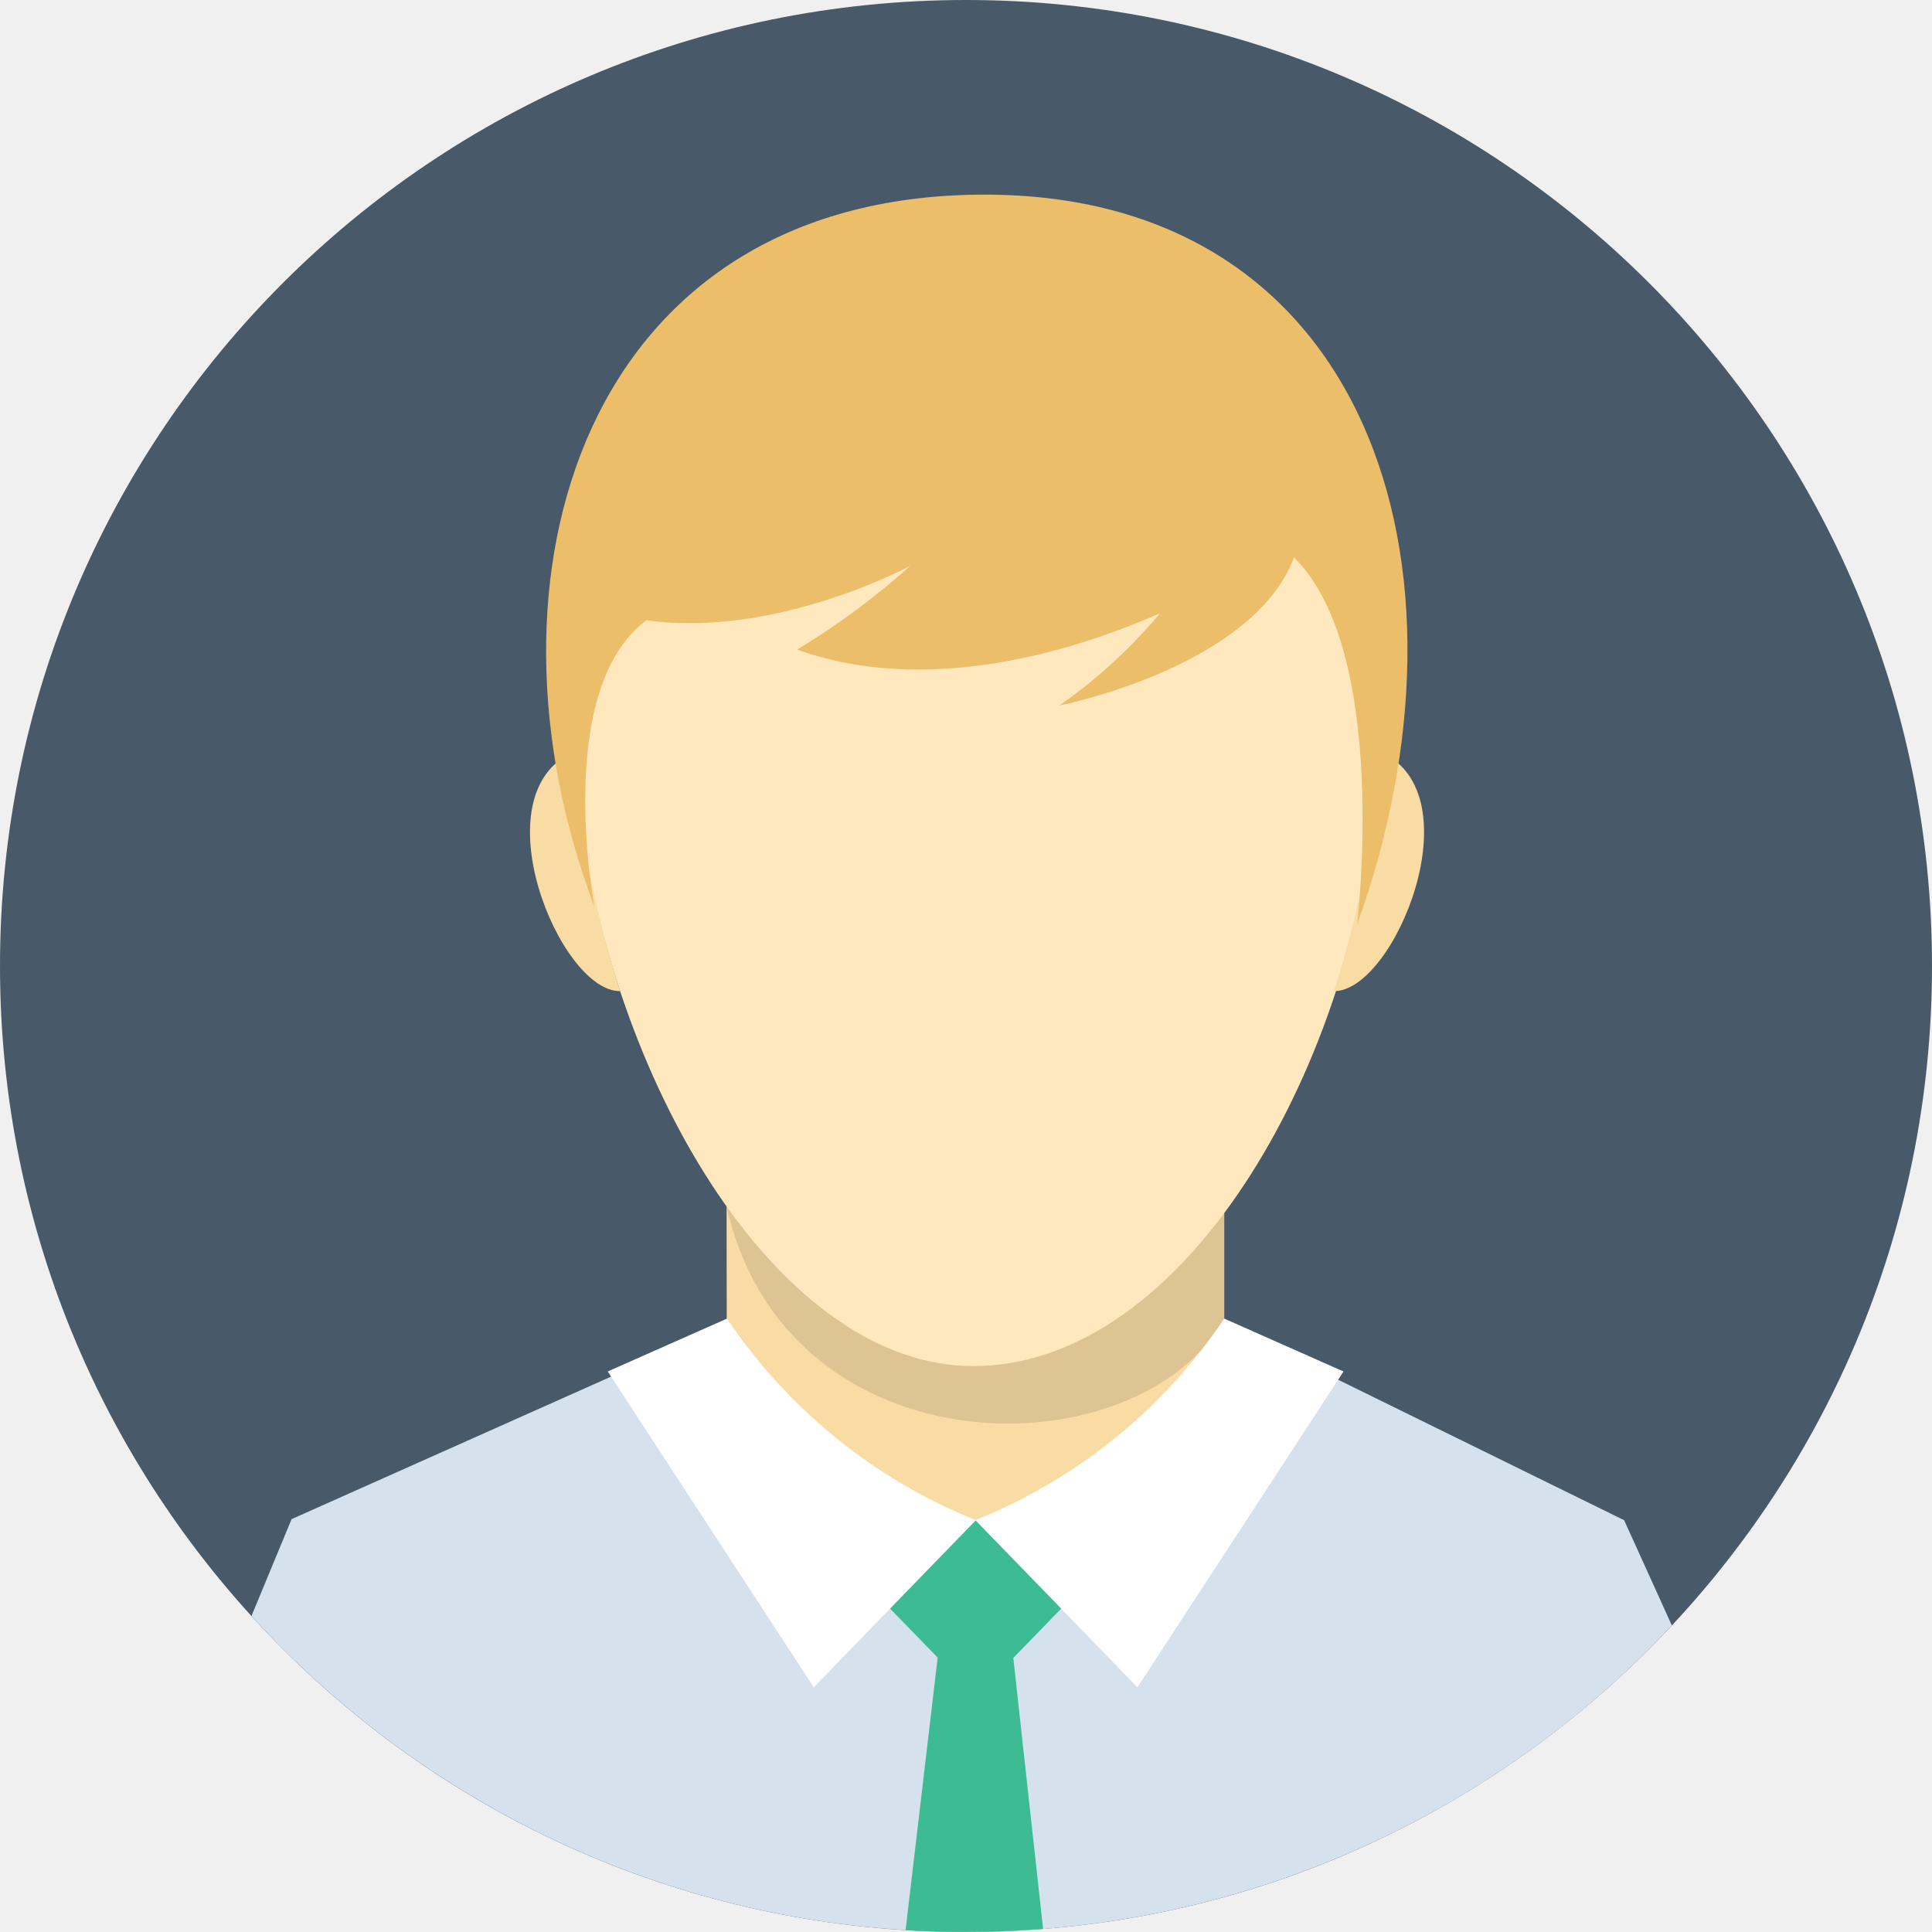
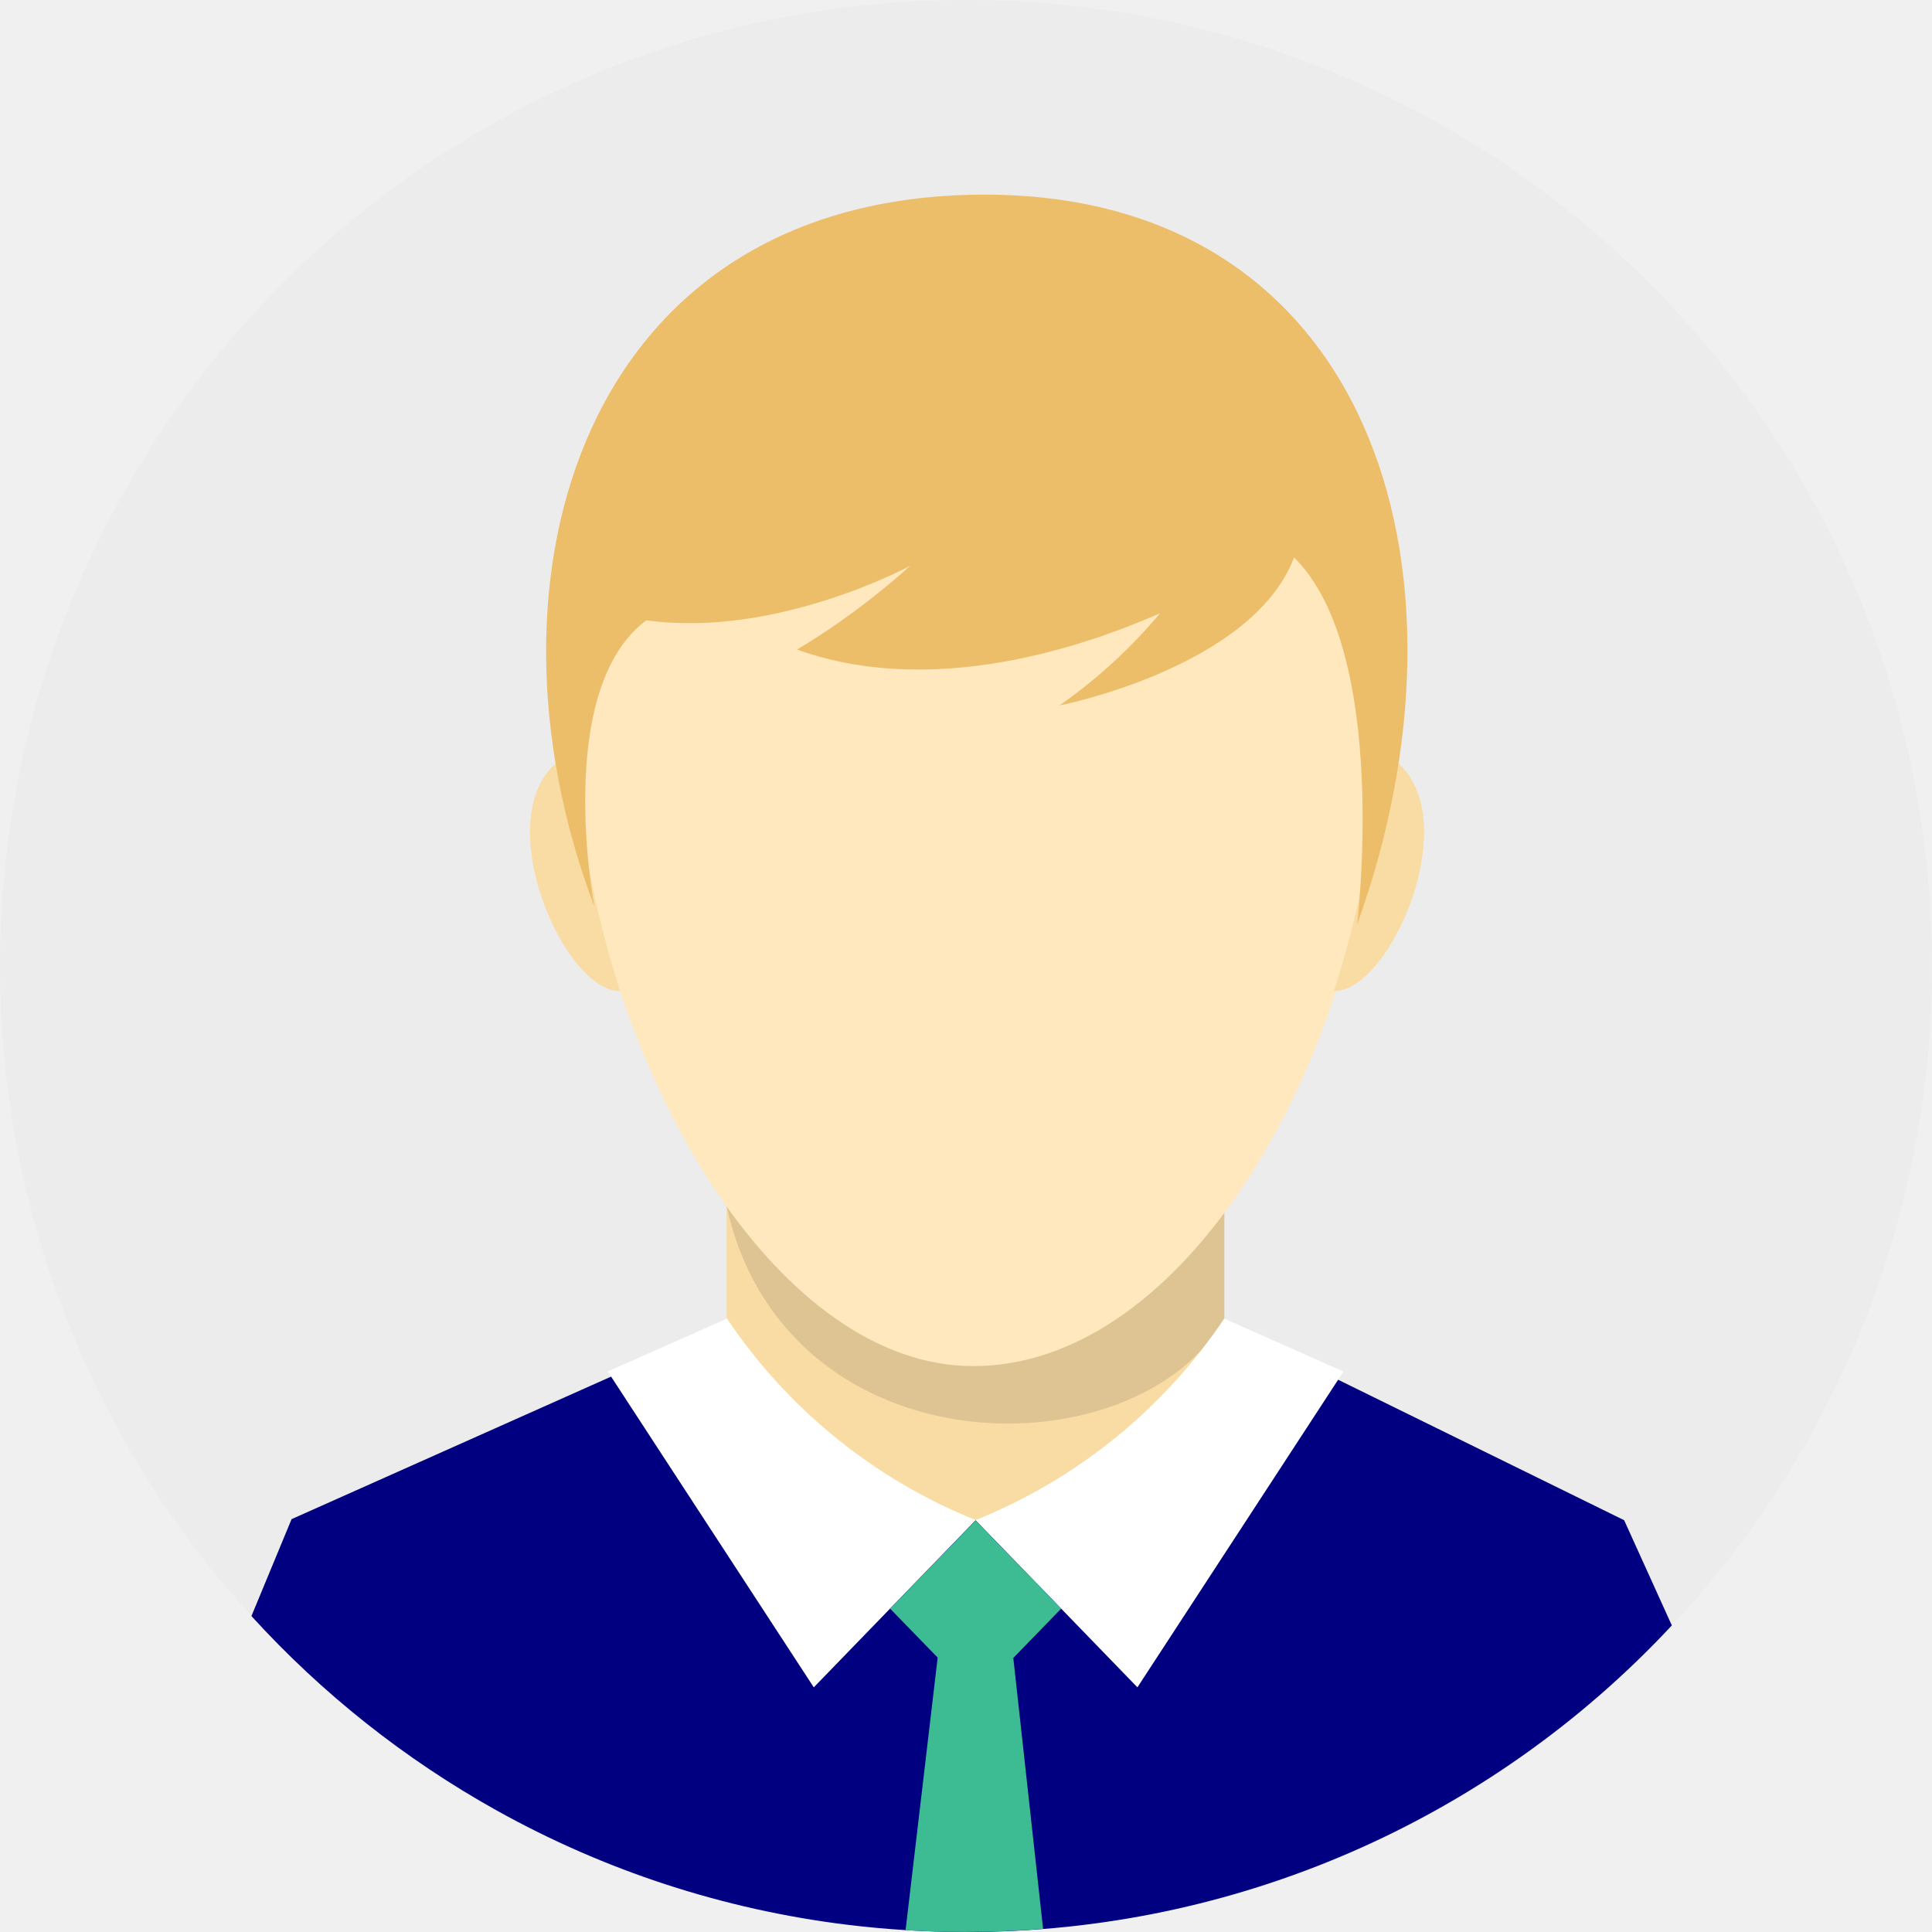
- <svg xmlns="http://www.w3.org/2000/svg" width="800px" height="800px" viewBox="0 0 61.8 61.8">
+ <svg xmlns="http://www.w3.org/2000/svg" width="800px" height="800px" viewBox="0 0 61.8 61.8" version="1.1" id="svg11">
+   <defs id="defs11" />
  <g data-name="Layer 2" id="Layer_2">
    <g data-name="—ÎÓÈ 1" id="_ÎÓÈ_1">
-       <circle cx="30.9" cy="30.9" fill="#485a69" r="30.9" />
-       <path d="M23.242 38.592l15.92.209v12.918l-15.907-.121-.013-13.006z" fill="#f9dca4" fill-rule="evenodd" />
-       <path d="M53.478 51.993A30.814 30.814 0 0 1 30.9 61.8a31.225 31.225 0 0 1-3.837-.237A30.699 30.699 0 0 1 15.9 57.919a31.033 31.033 0 0 1-7.857-6.225l1.284-3.1 13.925-6.212c0 4.535 1.84 6.152 7.97 6.244 7.57.113 7.94-1.606 7.94-6.28l12.79 6.281z" fill="#d5e1ed" fill-rule="evenodd" />
-       <path d="M39.165 38.778v3.404c-2.75 4.914-14 4.998-15.923-3.59z" fill-rule="evenodd" opacity="0.11" />
-       <path d="M31.129 8.432c21.281 0 12.987 35.266 0 35.266-12.267 0-21.281-35.266 0-35.266z" fill="#ffe8be" fill-rule="evenodd" />
-       <path d="M18.365 24.045c-3.07 1.34-.46 7.687 1.472 7.658a31.973 31.973 0 0 1-1.472-7.658z" fill="#f9dca4" fill-rule="evenodd" />
-       <path d="M44.14 24.045c3.07 1.339.46 7.687-1.471 7.658a31.992 31.992 0 0 0 1.471-7.658z" fill="#f9dca4" fill-rule="evenodd" />
-       <path d="M43.409 29.584s1.066-8.716-2.015-11.752c-1.34 3.528-7.502 4.733-7.502 4.733a16.62 16.62 0 0 0 3.215-2.947c-1.652.715-6.876 2.858-11.61 1.161a23.715 23.715 0 0 0 3.617-2.679s-4.287 2.322-8.44 1.742c-2.991 2.232-1.66 9.162-1.66 9.162C15 18.417 18.697 6.296 31.39 6.226c12.358-.069 16.17 11.847 12.018 23.358z" fill="#ecbe6a" fill-rule="evenodd" />
-       <path d="M23.255 42.179a17.39 17.39 0 0 0 7.958 6.446l-5.182 5.349L19.44 43.87z" fill="#ffffff" fill-rule="evenodd" />
-       <path d="M39.16 42.179a17.391 17.391 0 0 1-7.958 6.446l5.181 5.349 6.592-10.103z" fill="#ffffff" fill-rule="evenodd" />
-       <path d="M33.366 61.7q-1.239.097-2.504.098-.954 0-1.895-.056l1.031-8.757h2.41z" fill="#3dbc93" fill-rule="evenodd" />
-       <path d="M28.472 51.456l2.737-2.817 2.736 2.817-2.736 2.817-2.737-2.817z" fill="#3dbc93" fill-rule="evenodd" />
+       <circle cx="30.9" cy="30.9" fill="#485a69" r="30.9" id="circle1" style="display:inline;fill:#ececec" />
+       <path d="m 23.242,38.592 15.92,0.209 V 51.719 L 23.255,51.598 Z" fill="#f9dca4" fill-rule="evenodd" id="path1" style="display:inline" />
+       <path d="M 53.478,51.993 A 30.814,30.814 0 0 1 30.9,61.8 31.225,31.225 0 0 1 27.063,61.563 30.699,30.699 0 0 1 15.9,57.919 31.033,31.033 0 0 1 8.043,51.694 l 1.284,-3.1 13.925,-6.212 c 0,4.535 1.84,6.152 7.97,6.244 7.57,0.113 7.94,-1.606 7.94,-6.28 l 12.79,6.281 z" fill="#d5e1ed" fill-rule="evenodd" id="path2" style="display:inline;mix-blend-mode:normal;fill:#000080" />
+       <path d="M39.165 38.778v3.404c-2.75 4.914-14 4.998-15.923-3.59z" fill-rule="evenodd" opacity="0.11" id="path3" />
+       <path d="M31.129 8.432c21.281 0 12.987 35.266 0 35.266-12.267 0-21.281-35.266 0-35.266z" fill="#ffe8be" fill-rule="evenodd" id="path4" />
+       <path d="M18.365 24.045c-3.07 1.34-.46 7.687 1.472 7.658a31.973 31.973 0 0 1-1.472-7.658z" fill="#f9dca4" fill-rule="evenodd" id="path5" />
+       <path d="M44.14 24.045c3.07 1.339.46 7.687-1.471 7.658a31.992 31.992 0 0 0 1.471-7.658z" fill="#f9dca4" fill-rule="evenodd" id="path6" />
+       <path d="M43.409 29.584s1.066-8.716-2.015-11.752c-1.34 3.528-7.502 4.733-7.502 4.733a16.62 16.62 0 0 0 3.215-2.947c-1.652.715-6.876 2.858-11.61 1.161a23.715 23.715 0 0 0 3.617-2.679s-4.287 2.322-8.44 1.742c-2.991 2.232-1.66 9.162-1.66 9.162C15 18.417 18.697 6.296 31.39 6.226c12.358-.069 16.17 11.847 12.018 23.358z" fill="#ecbe6a" fill-rule="evenodd" id="path7" />
+       <path d="M23.255 42.179a17.39 17.39 0 0 0 7.958 6.446l-5.182 5.349L19.44 43.87z" fill="#ffffff" fill-rule="evenodd" id="path8" />
+       <path d="M39.16 42.179a17.391 17.391 0 0 1-7.958 6.446l5.181 5.349 6.592-10.103z" fill="#ffffff" fill-rule="evenodd" id="path9" />
+       <path d="M33.366 61.7q-1.239.097-2.504.098-.954 0-1.895-.056l1.031-8.757h2.41z" fill="#3dbc93" fill-rule="evenodd" id="path10" />
+       <path d="M28.472 51.456l2.737-2.817 2.736 2.817-2.736 2.817-2.737-2.817z" fill="#3dbc93" fill-rule="evenodd" id="path11" />
    </g>
  </g>
</svg>
